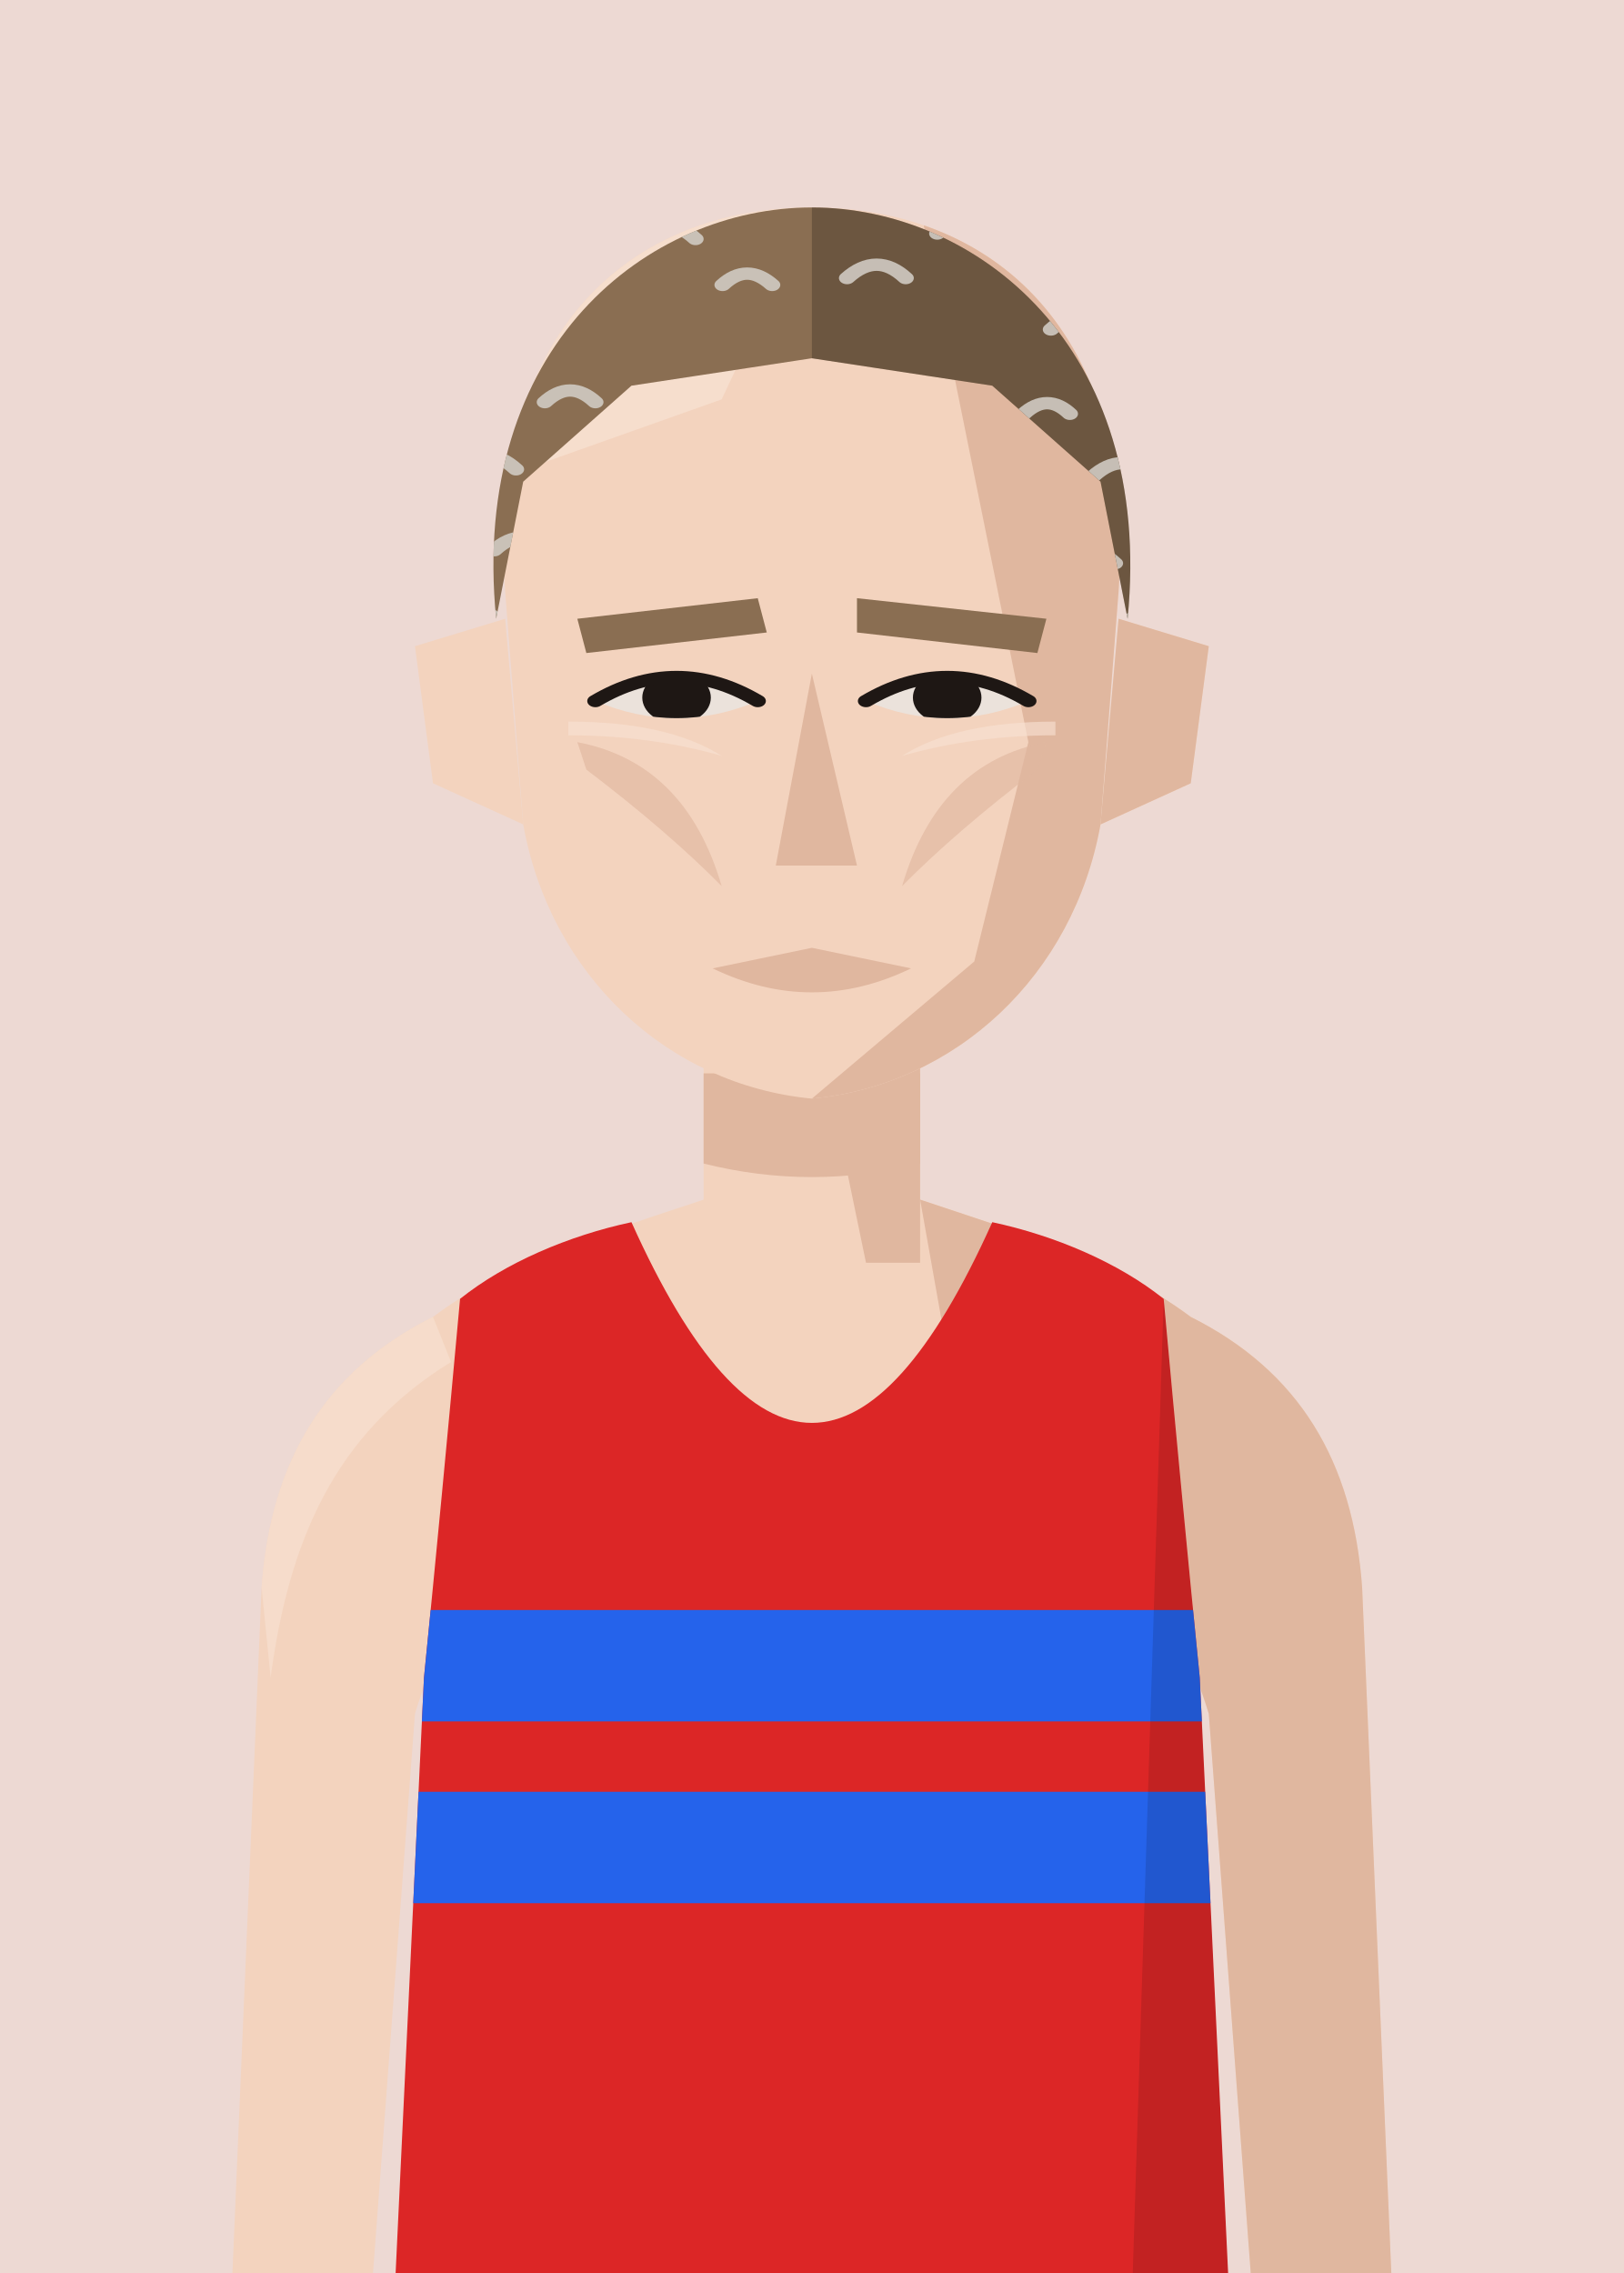
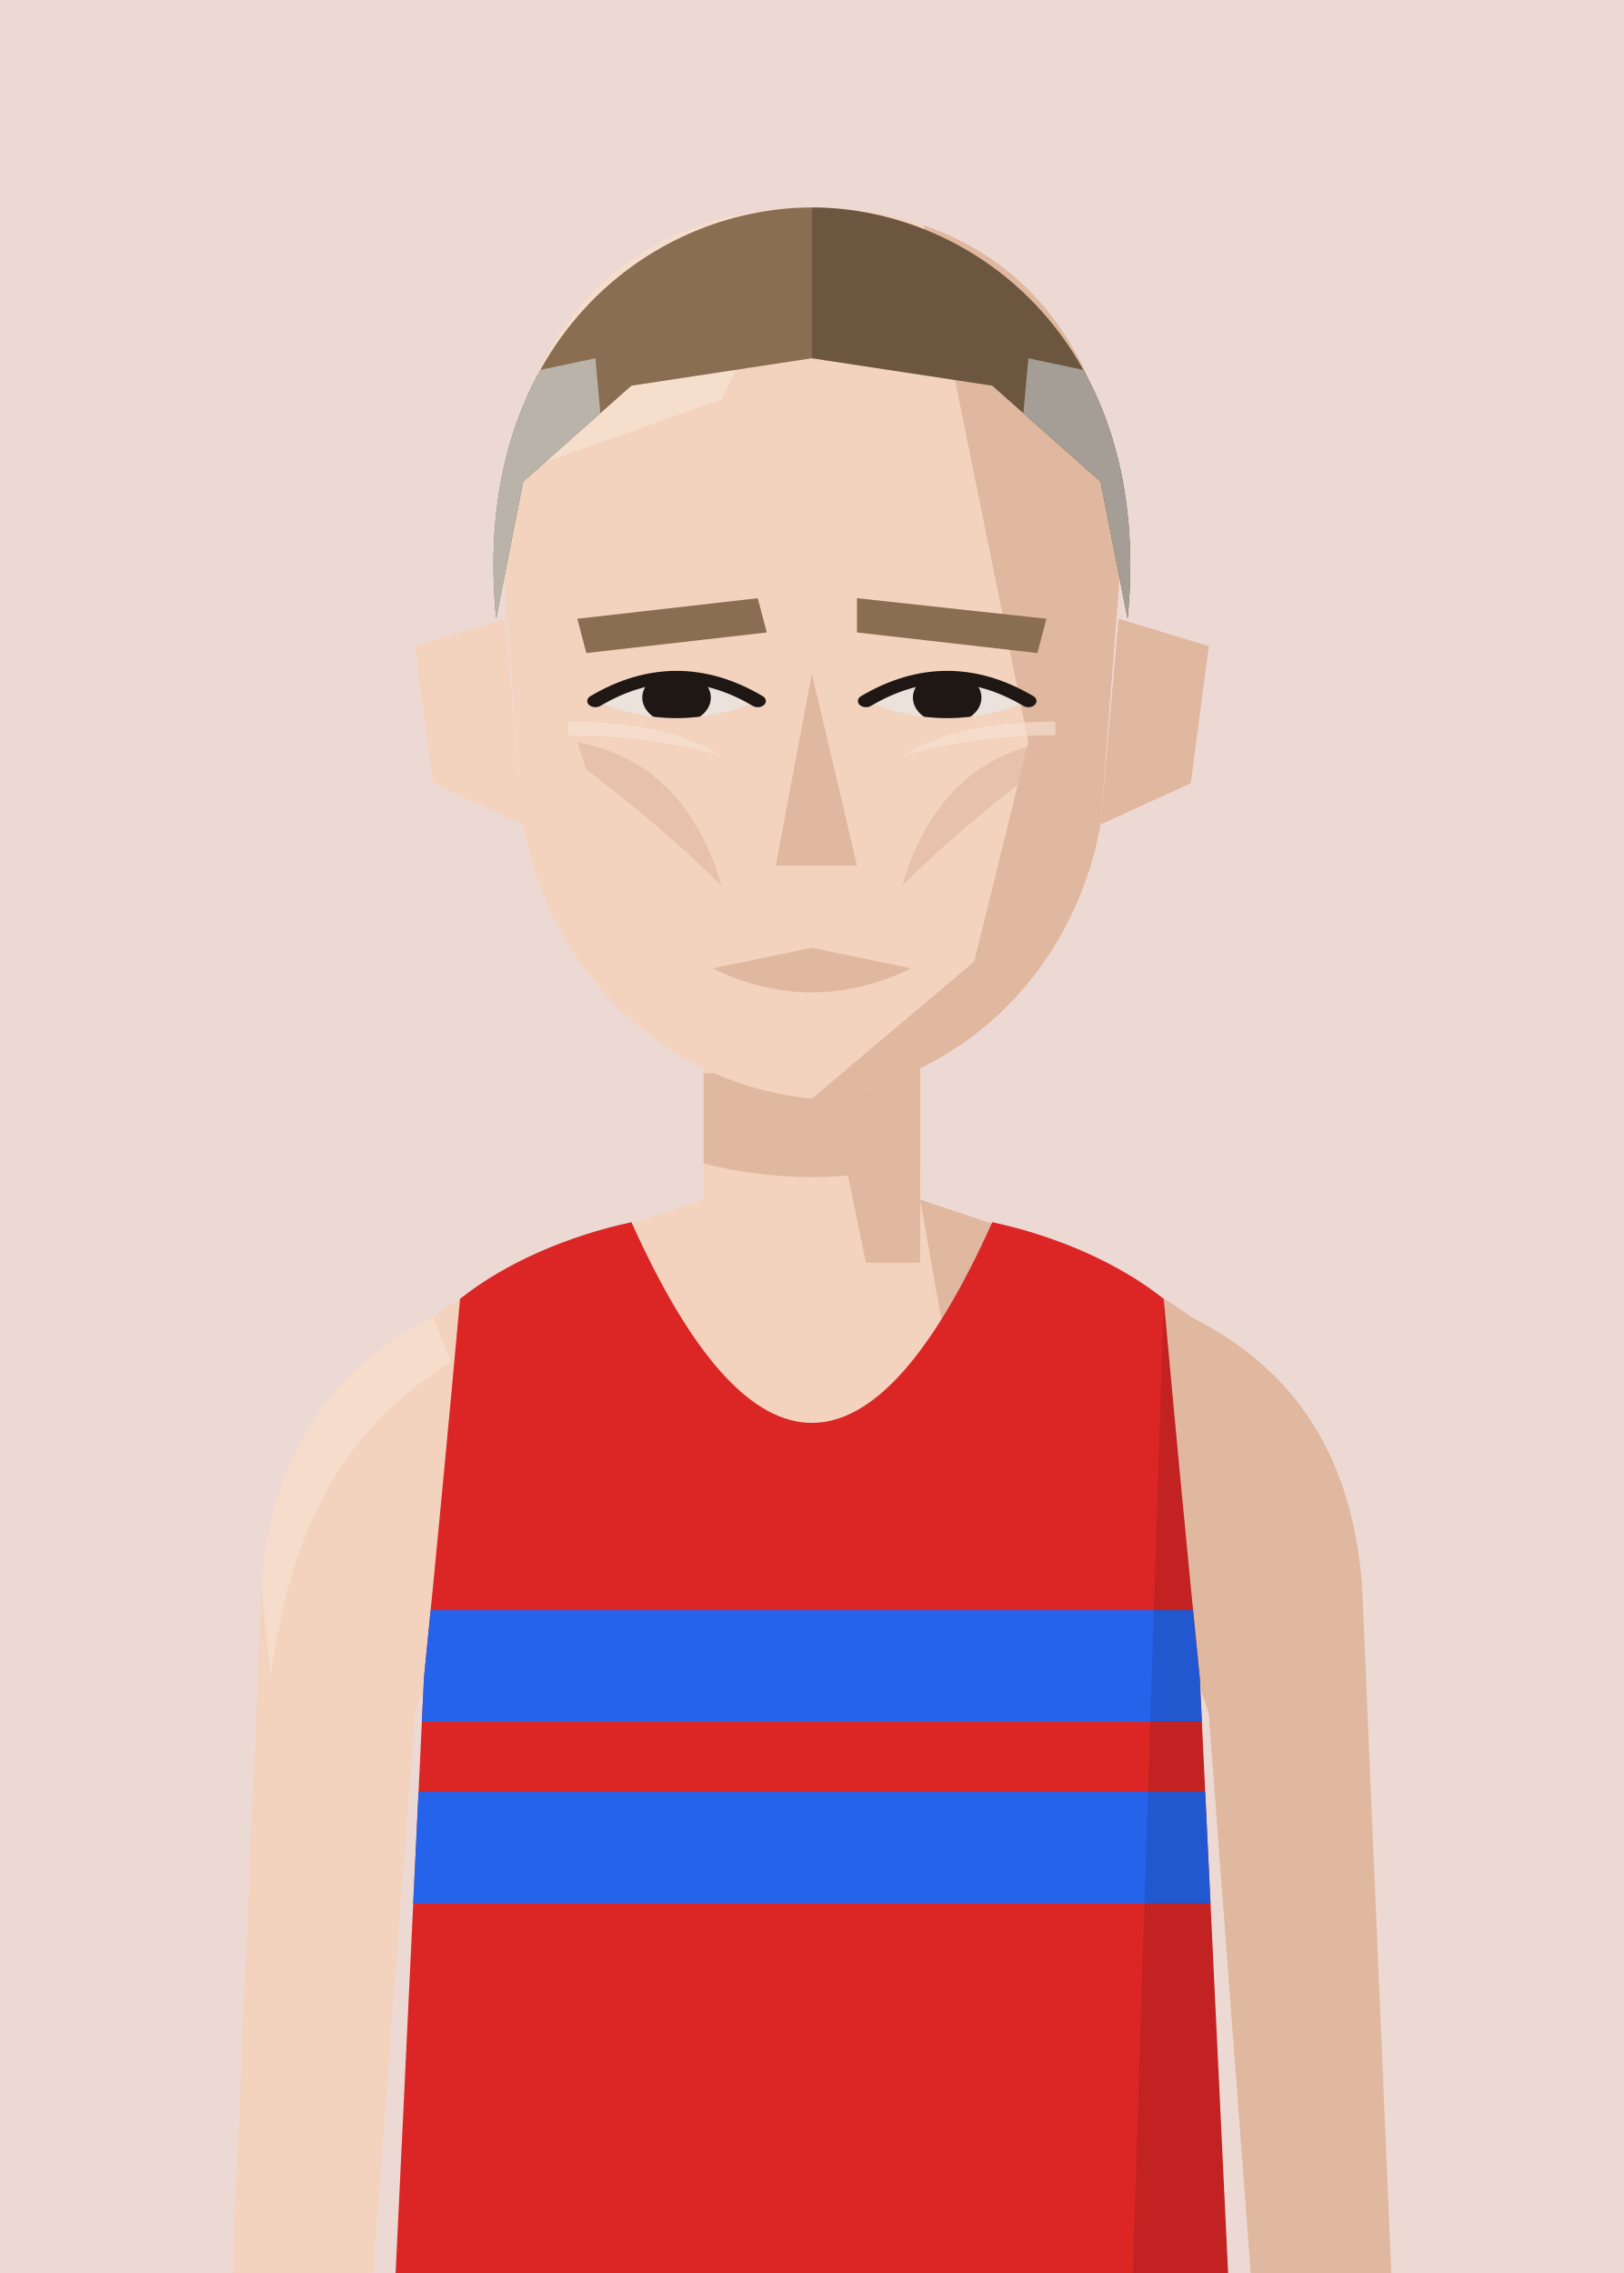
<svg xmlns="http://www.w3.org/2000/svg" viewBox="10 20 180 252">
  <defs>
    <clipPath id="vf">
      <path d="M53,330 L57,246 Q59,226 61,204 C66,200 73,197 80,195.5 Q100,240 120,195.5 C127,197 134,200 139,204 Q141,226 143,246 L147,330 Z" />
    </clipPath>
    <clipPath id="hf">
      <path d="M66,96 C64,58 80,40 100,40 C120,40 136,58 134,96 L132,130 C129,152 116,168 100,170 C84,168 71,152 68,130 Z" />
    </clipPath>
    <clipPath id="rf">
      <rect x="100" y="0" width="100" height="300" />
    </clipPath>
    <clipPath id="ef">
      <path d="M76,112 Q85,105 94,112 Q85,117 76,112 Z" />
      <path d="M106,112 Q115,105 124,112 Q115,117 106,112 Z" />
    </clipPath>
    <clipPath id="cf">
      <rect x="0" y="92" width="200" height="300" />
    </clipPath>
  </defs>
  <rect width="200" height="280" fill="#EDD9D3" />
  <g transform="translate(0,-40)">
    <rect x="88" y="171" width="24" height="37" fill="#F3D3BE" />
    <path d="M88,193 C76,197 66,200 58,206 C46,212 40,222 39,236 L35,330 L50,330 L56,250 Q59,240 64,238 L136,238 Q141,240 144,250 L150,330 L165,330 L161,236 C160,222 154,212 142,206 C134,200 124,197 112,193" fill="#F3D3BE" />
    <g fill="#E0B79F">
      <path d="M112,193 C124,197 134,200 142,206 C154,212 160,222 161,236 L165,330 L150,330 L144,250 Q141,240 136,238 L120,238 Z" />
      <path d="M58,206 C46,212 40,222 39,236 L40,246 C42,231 47,219 60,211 Z" fill="#F8E2D3" opacity=".6" />
      <polygon points="100,171 112,171 112,200 106,200" />
      <path d="M88,179 L112,179 L112,189 Q100,192 88,189 Z" />
    </g>
    <g transform="translate(0,83) scale(1,0.76) translate(0,-40)">
      <g fill="#F3D3BE">
        <path d="M66,100 L56,104 L58,124 L68,130 Z" />
        <path d="M134,100 L144,104 L142,124 L132,130 Z" />
        <path d="M66,96 C64,58 80,40 100,40 C120,40 136,58 134,96 L132,130 C129,152 116,168 100,170 C84,168 71,152 68,130 Z" />
      </g>
      <path d="M134,100 L144,104 L142,124 L132,130 Z" fill="#E0B79F" />
      <g clip-path="url(#hf)">
        <polygon points="112,40 140,40 140,180 100,180 100,170 118,150 124,118 120,92" fill="#E0B79F" />
        <polygon points="60,40 100,40 90,68 60,82" fill="#F8E2D3" opacity=".7" />
      </g>
      <g fill="#8A6E52">
        <polygon points="74,100 94,97 95,102 75,105" />
        <polygon points="105,97 126,100 125,105 105,102" />
      </g>
      <g fill="#EBE2DB">
        <path d="M76,112 Q85,105 94,112 Q85,117 76,112 Z" />
        <path d="M106,112 Q115,105 124,112 Q115,117 106,112 Z" />
      </g>
      <g clip-path="url(#ef)" fill="#1E1714">
        <circle cx="85" cy="111.5" r="3.8" />
        <circle cx="115" cy="111.5" r="3.8" />
      </g>
      <g fill="none" stroke="#1E1714" stroke-width="1.8" stroke-linecap="round">
        <path d="M76,112 Q85,105 94,112" />
        <path d="M106,112 Q115,105 124,112" />
      </g>
      <polygon points="100,108 105,136 96,136" fill="#E0B79F" />
      <path d="M89,151 L100,148 L111,151 Q100,158 89,151 Z" fill="#E0B79F" />
      <g fill="#E0B79F" opacity=".65">
        <path d="M74,118 Q86,121 90,139 Q84,131 75,122 Z" />
        <path d="M126,118 Q114,121 110,139 Q116,131 125,122 Z" />
      </g>
      <g fill="#F8E2D3" opacity=".6">
        <path d="M73,115 Q84,115 90,120 Q82,117 73,117 Z" />
        <path d="M127,115 Q116,115 110,120 Q118,117 127,117 Z" />
      </g>
      <g fill="#8A6E52">
        <path d="M65,100 C62,60 82,40 100,40 C118,40 138,60 135,100 L132,80 L120,66 L100,62 L80,66 L68,80 Z" />
        <g clip-path="url(#rf)" fill="#000" opacity=".22">
          <path d="M65,100 C62,60 82,40 100,40 C118,40 138,60 135,100 L132,80 L120,66 L100,62 L80,66 L68,80 Z" />
        </g>
      </g>
-       <clipPath id="hgf">
+       <clipPath id="hsf">
        <path d="M65,100 C62,60 82,40 100,40 C118,40 138,60 135,100 L132,80 L120,66 L100,62 L80,66 L68,80 Z" />
      </clipPath>
-       <g clip-path="url(#hgf)" fill="none" stroke="#CFCAC2" stroke-width="1.8" stroke-linecap="round" opacity=".9">
-         <path d="M60.4,78.2 q3.4,-4.1 6.8,0" />
-         <path d="M64.8,90.0 q3.1,-3.7 6.2,0" />
-         <path d="M58.6,100.0 q3.1,-3.8 6.3,0" />
-         <path d="M70.4,68.4 q2.8,-3.4 5.6,0" />
-         <path d="M131.2,79.2 q3.2,-3.8 6.4,0" />
-         <path d="M126.7,91.9 q3.5,-4.2 6.9,0" />
-         <path d="M135.0,100.5 q2.7,-3.2 5.3,0" />
-         <path d="M123.5,70.1 q2.6,-3.1 5.1,0" />
-         <path d="M66.2,57.0 q2.5,-3.0 5.1,0" />
-         <path d="M126.5,57.8 q3.3,-4.0 6.7,0" />
-         <path d="M81.1,44.6 q3.0,-3.6 6.0,0" />
-         <path d="M113.9,43.8 q2.8,-3.3 5.6,0" />
-         <path d="M98.7,38.0 q3.3,-4.0 6.7,0" />
-         <path d="M90.1,51.3 q2.7,-3.3 5.5,0" />
-         <path d="M103.9,50.3 q3.3,-3.9 6.5,0" />
+       <g clip-path="url(#hsf)">
+         <path d="M40,72 L76,62 L80,120 L40,120 Z" fill="#B9B3AA" />
+         <path d="M160,72 L124,62 L120,120 L160,120 Z" fill="#A49E96" />
      </g>
    </g>
    <g clip-path="url(#vf)">
      <path d="M53,330 L57,246 Q59,226 61,204 C66,200 73,197 80,195.5 Q100,240 120,195.5 C127,197 134,200 139,204 Q141,226 143,246 L147,330 Z" fill="#dc2626" />
      <g transform="matrix(6.2857 0 0 6.5 37.14 193)">
        <rect x="0" y="7" width="20" height="1.9" fill="#2563eb" />
        <rect x="0" y="10.1" width="20" height="1.9" fill="#2563eb" />
      </g>
      <path d="M139,204 Q141,226 143,246 L147,330 L135,330 Z" fill="#000" opacity="0.12" />
    </g>
  </g>
</svg>
